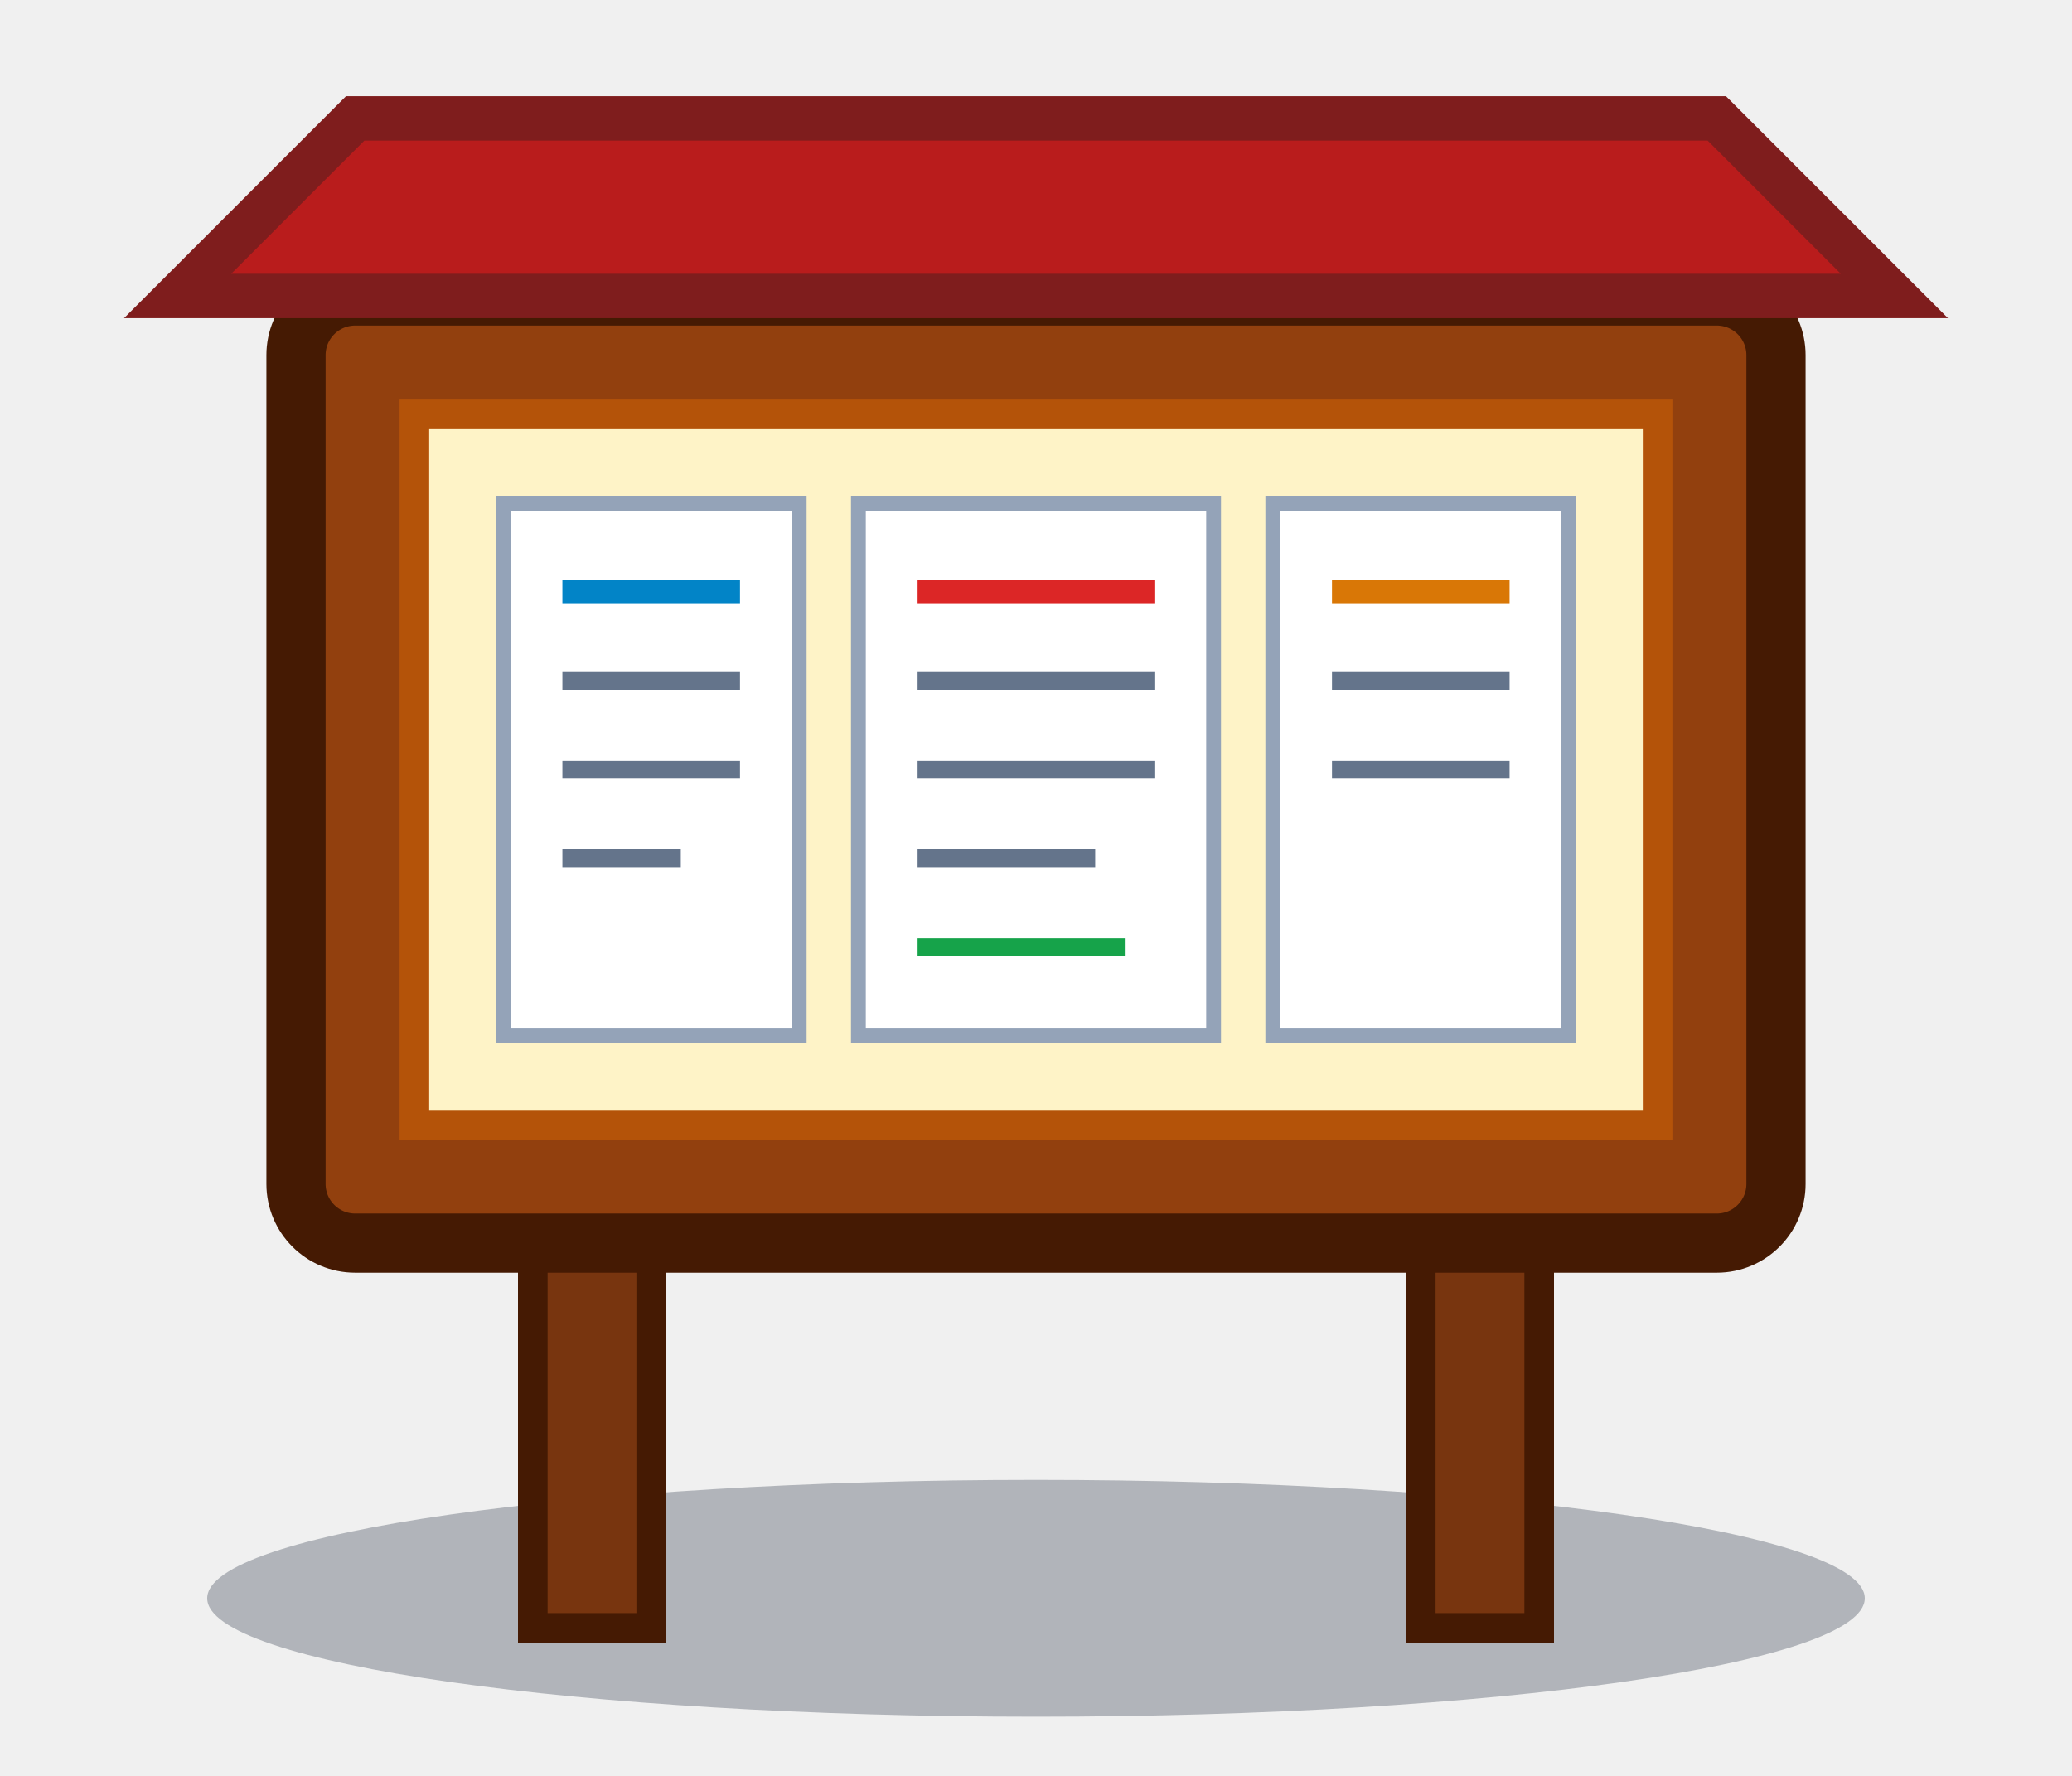
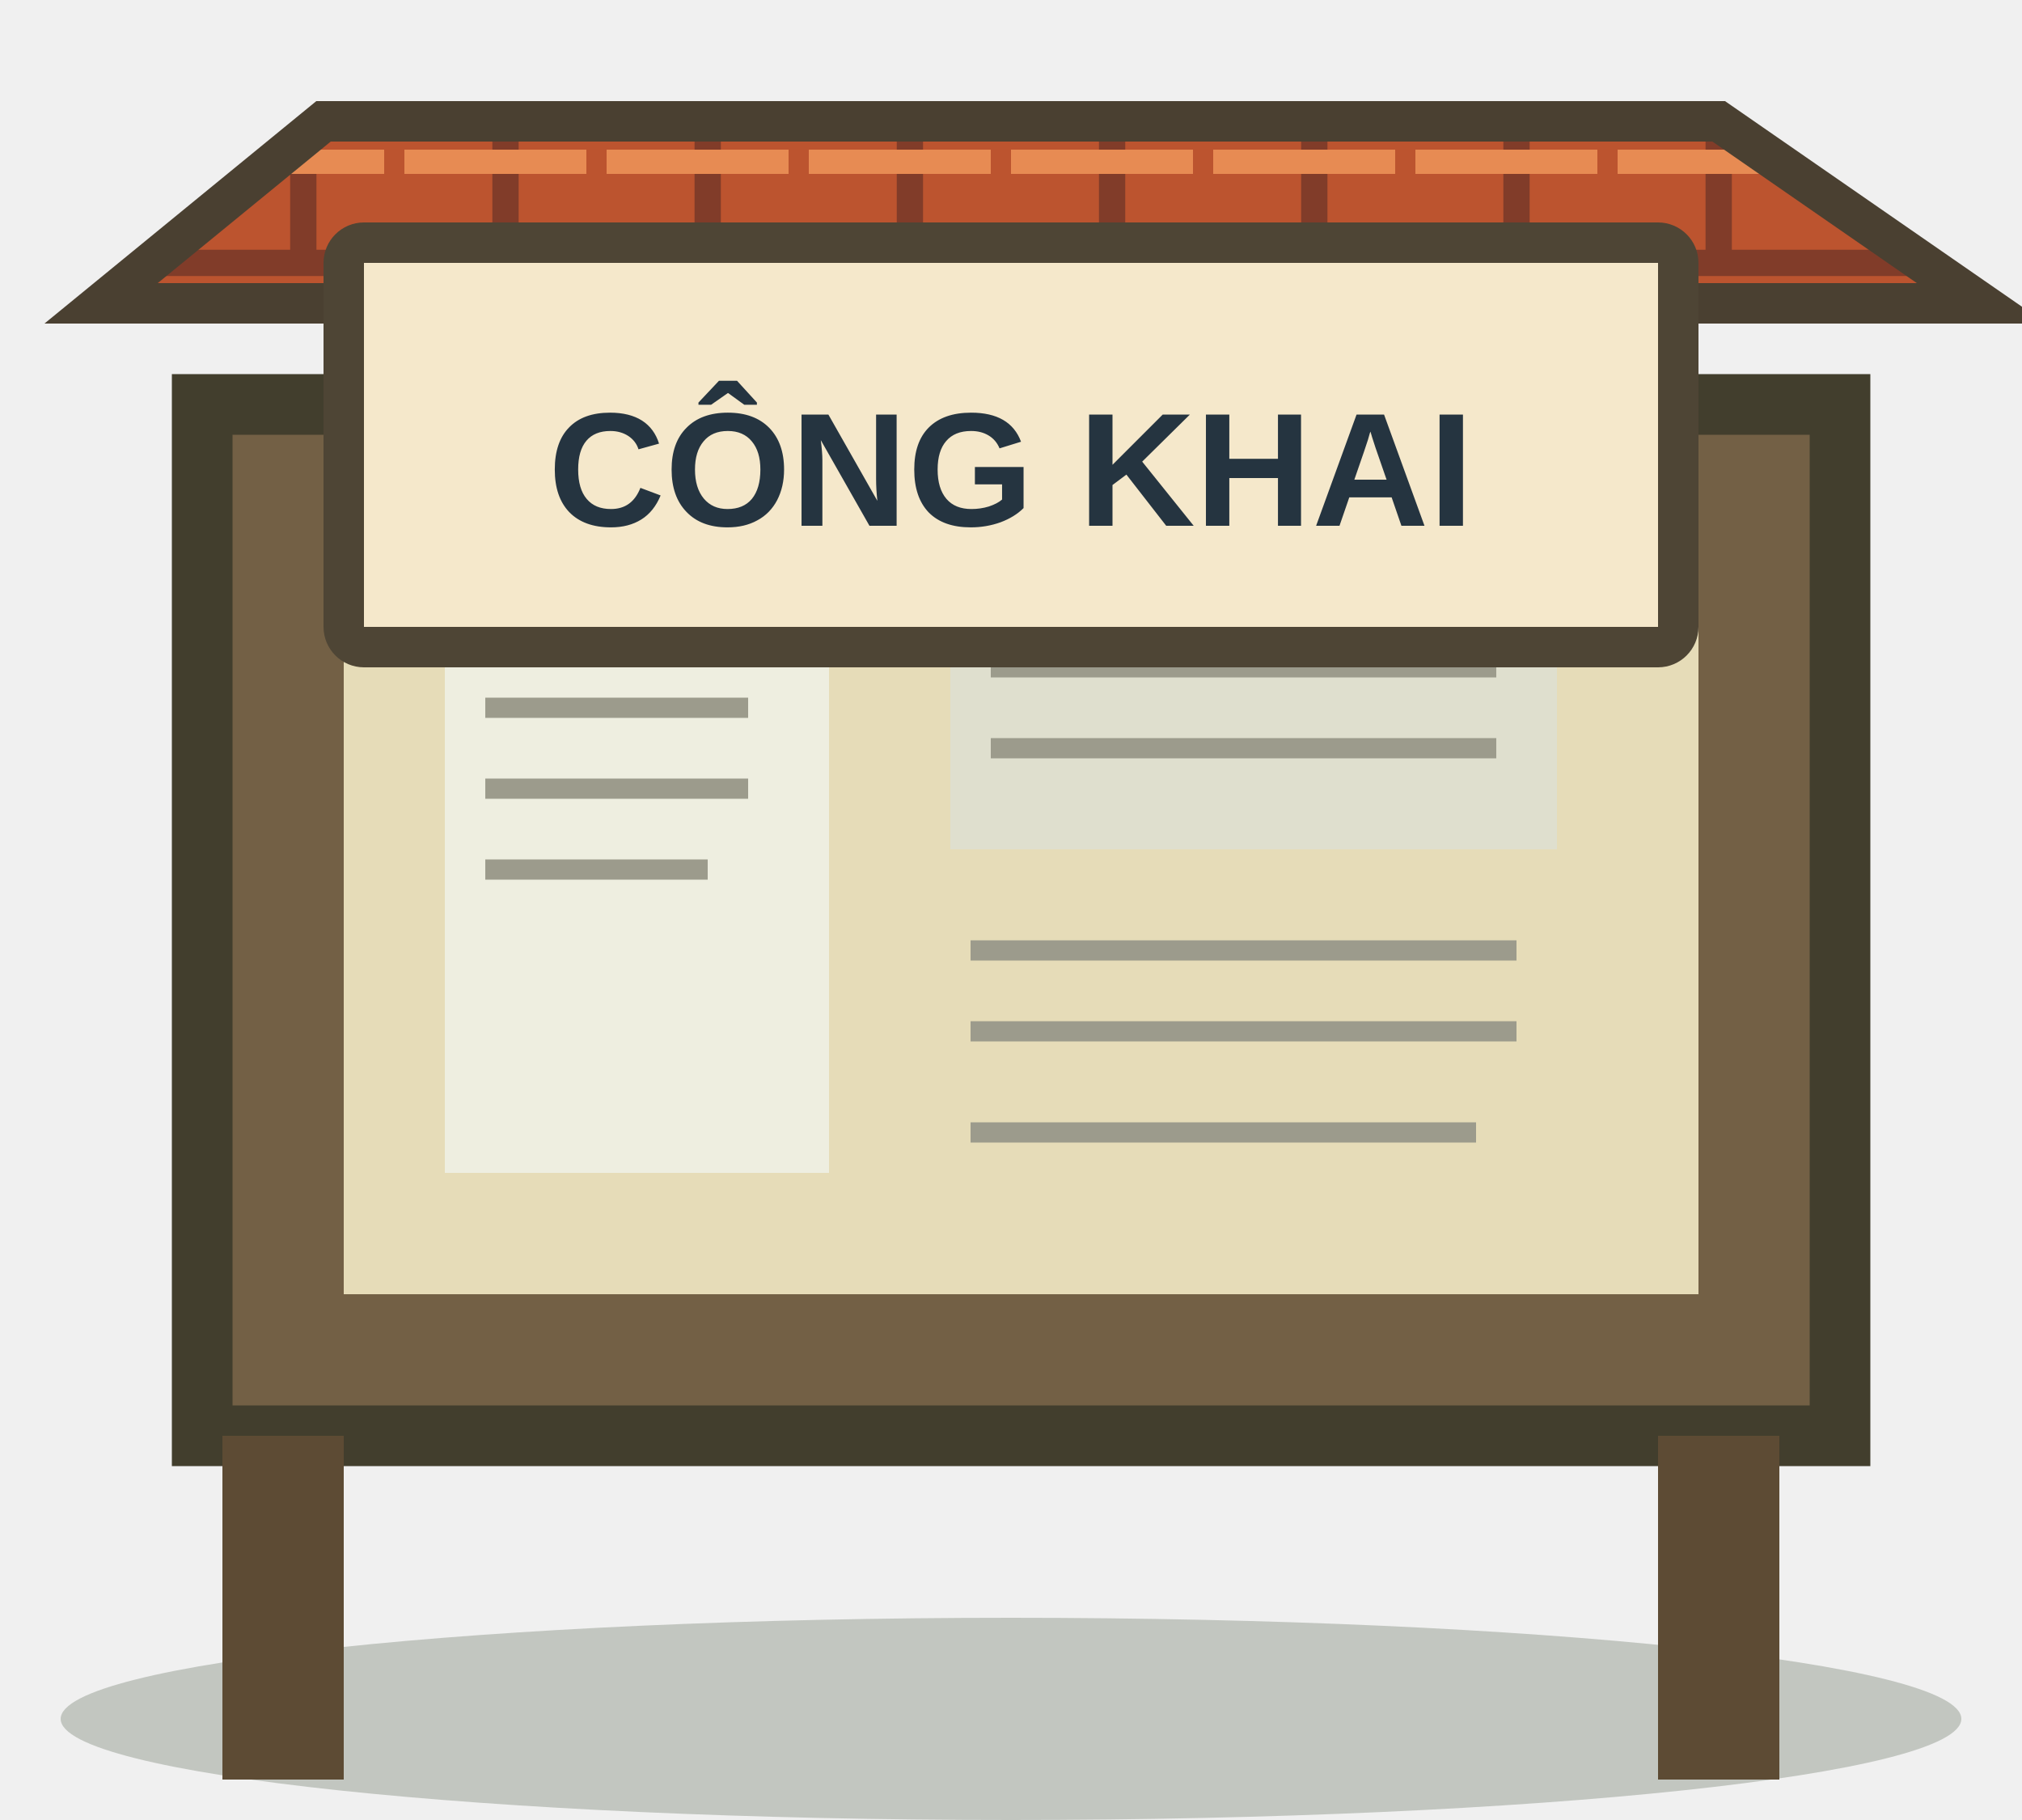
- <svg xmlns="http://www.w3.org/2000/svg" viewBox="0 0 70 60" width="70" height="60">
-   <ellipse cx="35" cy="54" rx="28" ry="4" fill="#1e293b" opacity="0.3" />
-   <rect x="18" y="35" width="4" height="20" fill="#78350f" stroke="#451a03" stroke-width="1" />
-   <rect x="48" y="35" width="4" height="20" fill="#78350f" stroke="#451a03" stroke-width="1" />
-   <rect x="10" y="10" width="50" height="32" fill="#92400e" stroke="#451a03" stroke-width="2" rx="2" />
-   <rect x="14" y="14" width="42" height="24" fill="#fef3c7" stroke="#b45309" stroke-width="1" />
-   <rect x="17" y="17" width="10" height="18" fill="#ffffff" stroke="#94a3b8" stroke-width="0.5" />
-   <line x1="19" y1="20" x2="25" y2="20" stroke="#0284c7" stroke-width="0.8" />
-   <line x1="19" y1="23" x2="25" y2="23" stroke="#64748b" stroke-width="0.6" />
-   <line x1="19" y1="26" x2="25" y2="26" stroke="#64748b" stroke-width="0.6" />
-   <line x1="19" y1="29" x2="23" y2="29" stroke="#64748b" stroke-width="0.6" />
-   <rect x="29" y="17" width="12" height="18" fill="#ffffff" stroke="#94a3b8" stroke-width="0.5" />
-   <line x1="31" y1="20" x2="39" y2="20" stroke="#dc2626" stroke-width="0.8" />
-   <line x1="31" y1="23" x2="39" y2="23" stroke="#64748b" stroke-width="0.6" />
-   <line x1="31" y1="26" x2="39" y2="26" stroke="#64748b" stroke-width="0.6" />
-   <line x1="31" y1="29" x2="37" y2="29" stroke="#64748b" stroke-width="0.6" />
-   <line x1="31" y1="32" x2="38" y2="32" stroke="#16a34a" stroke-width="0.6" />
-   <rect x="43" y="17" width="10" height="18" fill="#ffffff" stroke="#94a3b8" stroke-width="0.5" />
-   <line x1="45" y1="20" x2="51" y2="20" stroke="#d97706" stroke-width="0.8" />
-   <line x1="45" y1="23" x2="51" y2="23" stroke="#64748b" stroke-width="0.6" />
-   <line x1="45" y1="26" x2="51" y2="26" stroke="#64748b" stroke-width="0.6" />
-   <polygon points="6,10 64,10 58,4 12,4" fill="#b91c1c" stroke="#7f1d1d" stroke-width="1.5" />
+ <svg xmlns="http://www.w3.org/2000/svg" width="100" height="90" viewBox="0 0 100 90">
+   <defs>
+     <pattern id="roof" width="10" height="7" patternUnits="userSpaceOnUse">
+       <rect width="10" height="7" fill="#bc542f" />
+       <path d="M0 6H10 M5 0V6" stroke="#813c29" stroke-width="1.3" />
+       <path d="M0 1H9" stroke="#e78b53" stroke-width="1.2" />
+     </pattern>
+     <pattern id="wall" width="14" height="9" patternUnits="userSpaceOnUse">
+       <rect width="14" height="9" fill="#ddc596" />
+       <path d="M0 9H14 M7 0V9" stroke="#bda47e" stroke-width=".5" />
+     </pattern>
+     <pattern id="metal" width="9" height="9" patternUnits="userSpaceOnUse">
+       <rect width="9" height="9" fill="#568e80" />
+       <path d="M0 0V9 M3 0V9" stroke="#396158" />
+       <path d="M8 0V9" stroke="#8bbaa3" />
+     </pattern>
+   </defs>
+   <ellipse cx="50" cy="85" rx="47" ry="5" fill="#394931" opacity=".25" />
+   <path d="M10 20H91V71H10Z" fill="#736045" stroke="#423e2d" stroke-width="3" />
+   <path d="M5 15L16 6H85L98 15Z" fill="url(#roof)" stroke="#4a4031" stroke-width="2" />
+   <path d="M14 71V88 M85 71V88" stroke="#5d4b34" stroke-width="6" />
+   <rect x="17" y="26" width="67" height="38" fill="#e6dcb8" />
+   <rect x="22" y="29" width="19" height="29" fill="#eeeee0" />
+   <rect x="47" y="30" width="30" height="12" fill="#dfdfce" />
+   <path d="M24 35H37 M24 39H37 M24 43H35 M49 33H74 M49 37H74 M48 47H75 M48 51H75 M48 56H73" stroke="#9c9b8c" />
+   <rect x="17" y="12" width="66" height="20" rx="1" fill="#f5e8cb" stroke="#4e4535" stroke-width="2" />
+   <text x="50.0" y="26" text-anchor="middle" font-family="Arial,sans-serif" font-size="8" font-weight="bold" fill="#253440">CÔNG KHAI</text>
</svg>
